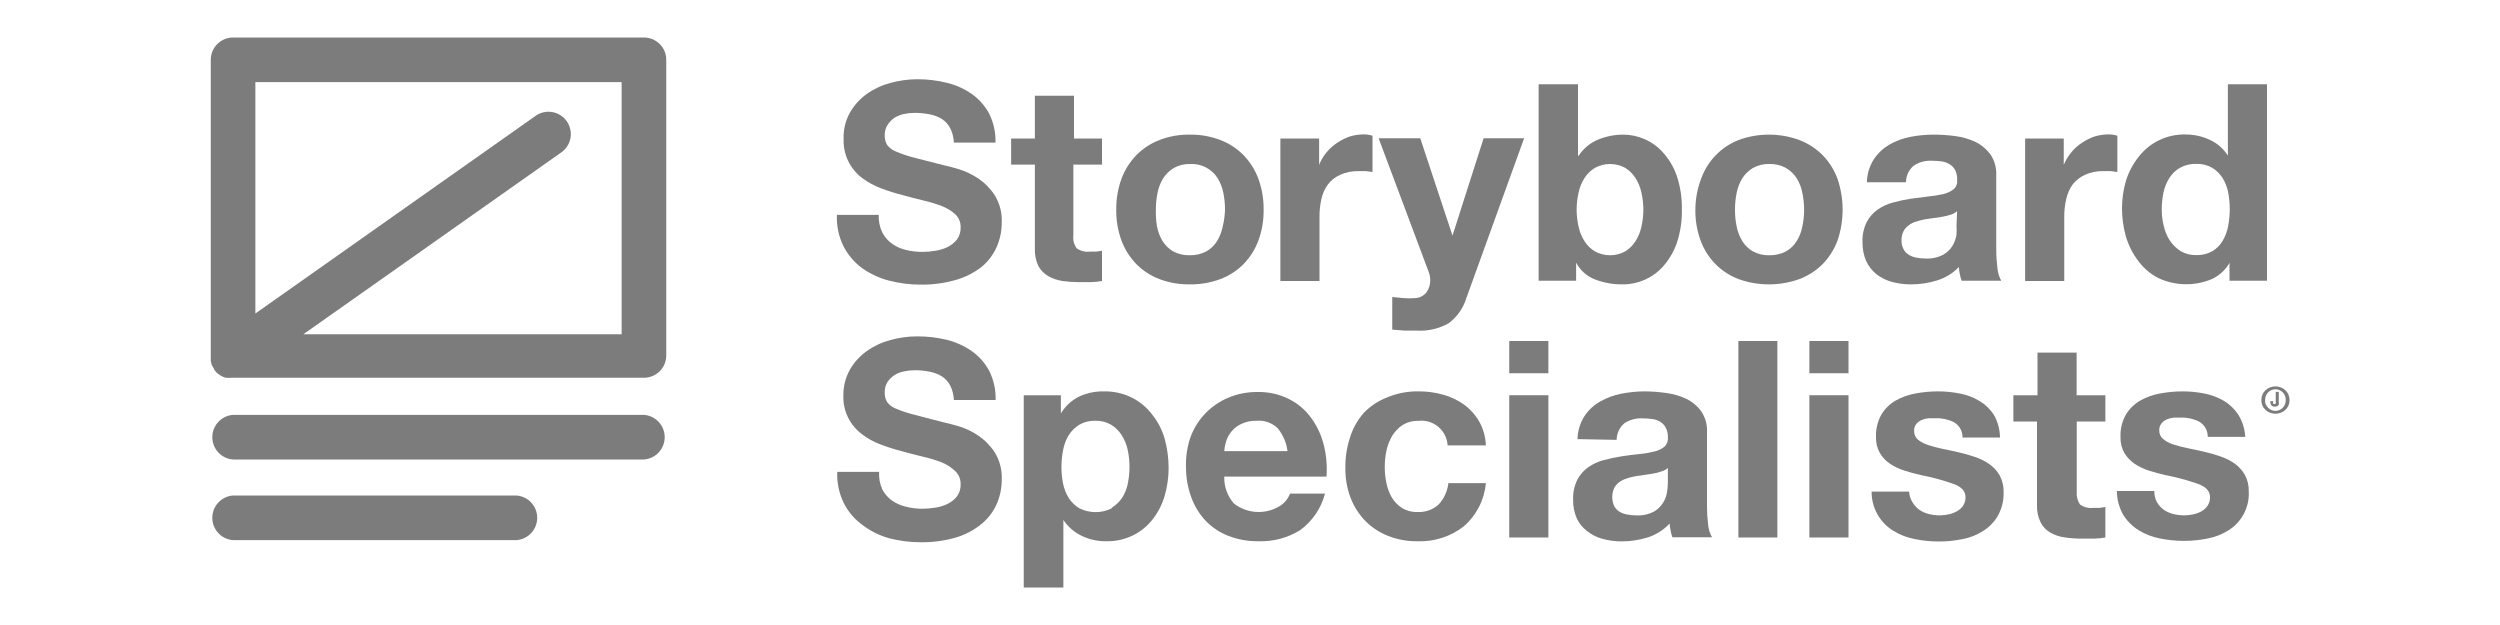
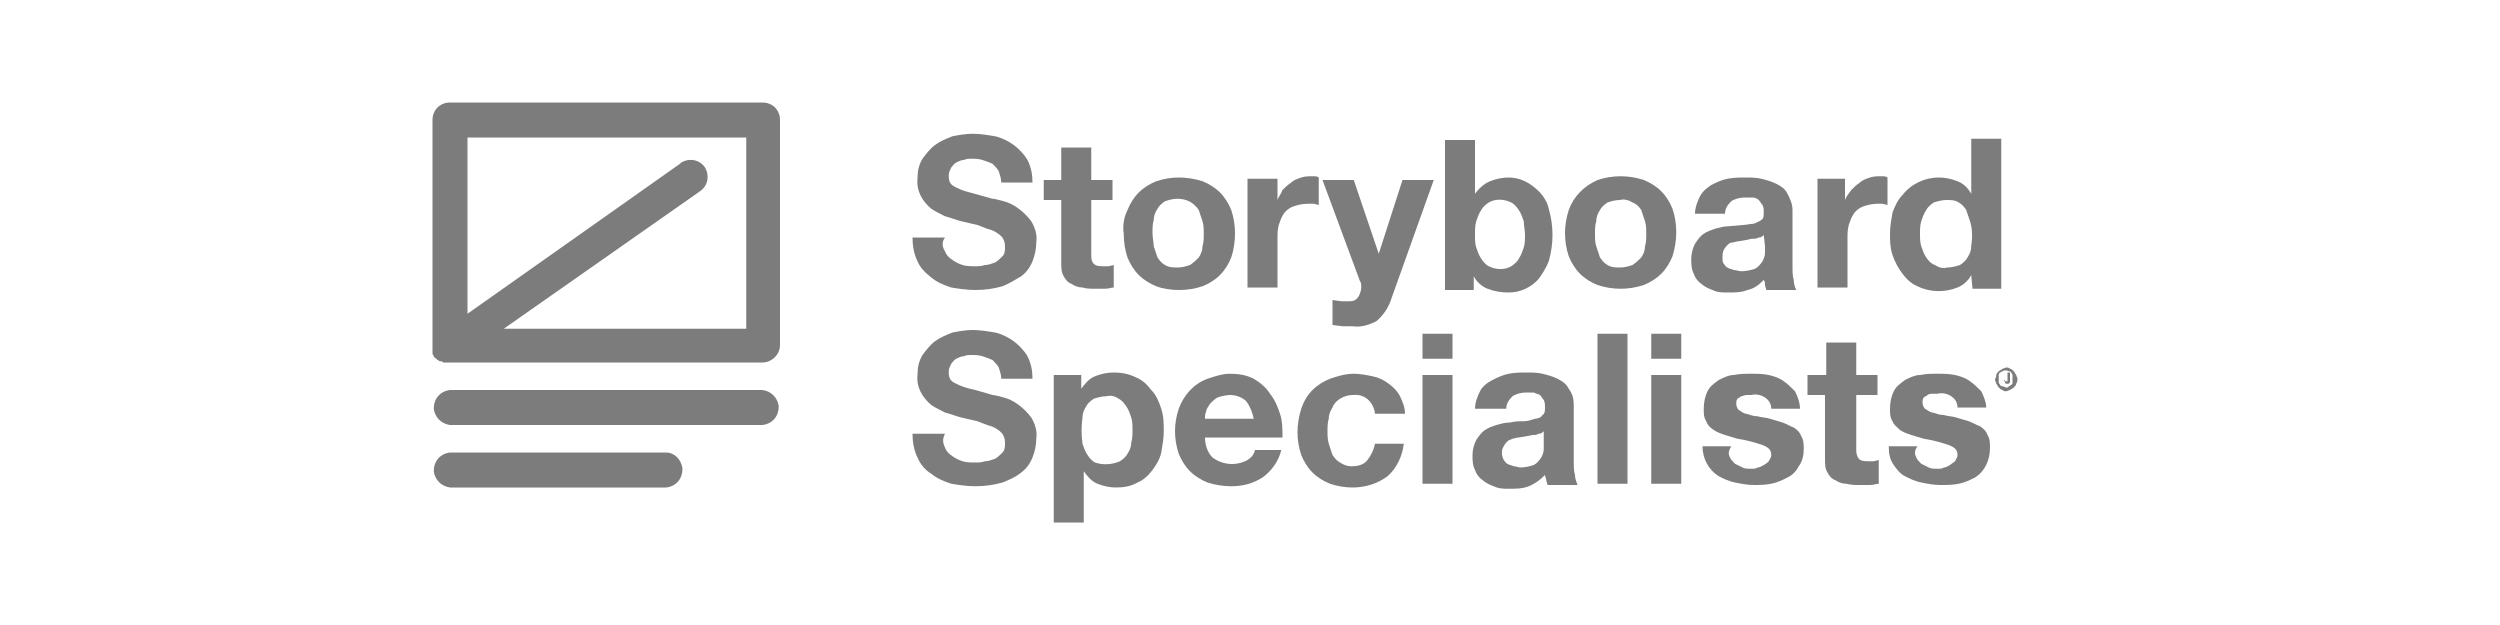
- <svg xmlns="http://www.w3.org/2000/svg" id="Layer_1" data-name="Layer 1" viewBox="0 0 200 50">
-   <defs>
-     <style>.cls-1{fill:#7c7c7c;}</style>
-   </defs>
-   <path class="cls-1" d="M51.52,3H18.64a1.79,1.79,0,0,0-1.78,1.79V28.54a1.79,1.79,0,0,0,0,.23s0,.08,0,.12a1.09,1.09,0,0,0,.05.17c0,.05,0,.11.05.17l.06.1a2.25,2.25,0,0,0,.12.21h0l0,.05a2.25,2.25,0,0,0,.21.24l.11.08a1.07,1.07,0,0,0,.22.15l.11.06a1.48,1.48,0,0,0,.27.1l.1,0a1.74,1.74,0,0,0,.39,0H51.52a1.78,1.78,0,0,0,1.78-1.79V4.79A1.78,1.78,0,0,0,51.52,3ZM49.73,26.74H24.27L44.82,12.25a1.79,1.79,0,1,0-2.06-2.92L20.43,25.08V6.57h29.3Z" />
-   <path class="cls-1" d="M51.52,33.19H18.64a1.79,1.79,0,0,0,0,3.57H51.52a1.79,1.79,0,0,0,0-3.57Z" />
-   <path class="cls-1" d="M41.32,39.64H18.64a1.79,1.79,0,0,0,0,3.57H41.32a1.79,1.79,0,0,0,0-3.57Z" />
-   <path class="cls-1" d="M70.58,18.59a2.53,2.53,0,0,0,.76.89,3.15,3.15,0,0,0,1.11.51,5.3,5.3,0,0,0,1.32.16,5.82,5.82,0,0,0,1-.08,3.45,3.45,0,0,0,1-.29,2.23,2.23,0,0,0,.78-.61,1.55,1.55,0,0,0,.3-1,1.37,1.37,0,0,0-.4-1,3.32,3.32,0,0,0-1.07-.67,11.16,11.16,0,0,0-1.5-.46c-.56-.13-1.12-.28-1.7-.44a16.19,16.19,0,0,1-1.71-.54,6,6,0,0,1-1.5-.82,3.72,3.72,0,0,1-1.48-3.11A4,4,0,0,1,68,9a4.7,4.7,0,0,1,1.35-1.49,5.81,5.81,0,0,1,1.9-.88,8.07,8.07,0,0,1,2.11-.29,9.62,9.62,0,0,1,2.37.28,5.87,5.87,0,0,1,2,.89,4.6,4.6,0,0,1,1.4,1.57,4.92,4.92,0,0,1,.51,2.33H76.31a2.79,2.79,0,0,0-.3-1.17,2,2,0,0,0-.67-.73,2.91,2.91,0,0,0-1-.37,6.15,6.15,0,0,0-1.18-.11,4,4,0,0,0-.84.09,2.42,2.42,0,0,0-.76.3A2,2,0,0,0,71,10a1.45,1.45,0,0,0-.22.83,1.39,1.39,0,0,0,.18.75,1.54,1.54,0,0,0,.69.53,10,10,0,0,0,1.43.49l2.39.61c.3.06.7.17,1.22.32a6,6,0,0,1,1.56.74,4.76,4.76,0,0,1,1.33,1.35,3.83,3.83,0,0,1,.56,2.17,4.83,4.83,0,0,1-.42,2,4.36,4.36,0,0,1-1.24,1.6,6.08,6.08,0,0,1-2,1,9.64,9.64,0,0,1-2.83.38,10,10,0,0,1-2.52-.32,6.5,6.5,0,0,1-2.16-1,5,5,0,0,1-1.49-1.75,5.2,5.2,0,0,1-.53-2.51h3.35A2.93,2.93,0,0,0,70.58,18.59Z" />
-   <path class="cls-1" d="M88.16,11.08v2.09H85.87v5.64a1.48,1.48,0,0,0,.26,1.05,1.52,1.52,0,0,0,1.06.27l.5,0,.47-.07v2.42a5.81,5.81,0,0,1-.88.09c-.33,0-.64,0-1,0A10,10,0,0,1,85,22.48a3.34,3.34,0,0,1-1.14-.39,2.05,2.05,0,0,1-.79-.81,3,3,0,0,1-.28-1.39V13.17h-1.9V11.08h1.9V7.66h3.13v3.42Z" />
-   <path class="cls-1" d="M89.72,14.3a5.39,5.39,0,0,1,1.19-1.89,5.22,5.22,0,0,1,1.85-1.21,6.44,6.44,0,0,1,2.42-.43,6.54,6.54,0,0,1,2.44.43,5.17,5.17,0,0,1,1.86,1.21,5.39,5.39,0,0,1,1.19,1.89,7,7,0,0,1,.42,2.48,6.92,6.92,0,0,1-.42,2.47,5.44,5.44,0,0,1-1.19,1.88,5.15,5.15,0,0,1-1.86,1.2,6.75,6.75,0,0,1-2.44.42,6.64,6.64,0,0,1-2.42-.42,5.19,5.19,0,0,1-1.85-1.2,5.44,5.44,0,0,1-1.19-1.88,6.92,6.92,0,0,1-.42-2.47A7,7,0,0,1,89.72,14.3Zm2.84,3.81A3.57,3.57,0,0,0,93,19.28a2.5,2.5,0,0,0,.85.83,2.66,2.66,0,0,0,1.32.31,2.74,2.74,0,0,0,1.34-.31,2.44,2.44,0,0,0,.86-.83,3.57,3.57,0,0,0,.45-1.17A6.45,6.45,0,0,0,98,16.78a6.69,6.69,0,0,0-.13-1.34,3.57,3.57,0,0,0-.45-1.17,2.44,2.44,0,0,0-2.2-1.15,2.55,2.55,0,0,0-1.32.32,2.7,2.7,0,0,0-.85.83,3.57,3.57,0,0,0-.45,1.17,6.69,6.69,0,0,0-.13,1.34A6.45,6.45,0,0,0,92.56,18.11Z" />
-   <path class="cls-1" d="M105.53,11.08v2.11h0a3.66,3.66,0,0,1,.59-1,3.93,3.93,0,0,1,.86-.77,4.34,4.34,0,0,1,1-.5,3.93,3.93,0,0,1,1.14-.17,2.19,2.19,0,0,1,.68.11v2.9l-.52-.07c-.21,0-.41,0-.6,0a3.31,3.31,0,0,0-1.45.29,2.47,2.47,0,0,0-1,.78,3.15,3.15,0,0,0-.52,1.16,6.47,6.47,0,0,0-.15,1.43v5.13h-3.13V11.08Z" />
-   <path class="cls-1" d="M115.89,25.86a4.59,4.59,0,0,1-2.51.59q-.48,0-1,0l-1-.08V23.76l.91.09a5.63,5.63,0,0,0,.92,0,1.21,1.21,0,0,0,.92-.48,1.63,1.63,0,0,0,.29-.93,1.82,1.82,0,0,0-.13-.7l-4-10.68h3.33l2.58,7.79h0l2.49-7.79h3.24L117.3,23.87A3.89,3.89,0,0,1,115.89,25.86Z" />
-   <path class="cls-1" d="M126.24,6.74v5.72h.05a3.44,3.44,0,0,1,1.55-1.29,5.33,5.33,0,0,1,2-.4,4.28,4.28,0,0,1,1.7.35,4.19,4.19,0,0,1,1.5,1.08,5.43,5.43,0,0,1,1.1,1.86,8.07,8.07,0,0,1,.41,2.7,8.07,8.07,0,0,1-.41,2.7,5.63,5.63,0,0,1-1.1,1.86,4.29,4.29,0,0,1-3.2,1.43,5.9,5.9,0,0,1-2.25-.4,2.85,2.85,0,0,1-1.5-1.34h0v1.45h-3V6.74Zm5.07,8.65a3.46,3.46,0,0,0-.48-1.16,2.57,2.57,0,0,0-.83-.81,2.53,2.53,0,0,0-2.39,0,2.5,2.5,0,0,0-.84.81,3.46,3.46,0,0,0-.48,1.16,6.3,6.3,0,0,0-.16,1.39,6.19,6.19,0,0,0,.16,1.37,3.46,3.46,0,0,0,.48,1.16,2.5,2.5,0,0,0,.84.81,2.53,2.53,0,0,0,2.39,0,2.57,2.57,0,0,0,.83-.81,3.46,3.46,0,0,0,.48-1.16,6.19,6.19,0,0,0,.16-1.37A6.3,6.3,0,0,0,131.31,15.39Z" />
-   <path class="cls-1" d="M136.09,14.3a5.21,5.21,0,0,1,3-3.1,7.05,7.05,0,0,1,4.85,0,5.3,5.3,0,0,1,1.87,1.21A5.39,5.39,0,0,1,147,14.3a7.68,7.68,0,0,1,0,4.95,5.44,5.44,0,0,1-1.19,1.88,5.28,5.28,0,0,1-1.87,1.2,7.21,7.21,0,0,1-4.85,0,5.19,5.19,0,0,1-1.85-1.2,5.29,5.29,0,0,1-1.19-1.88,6.92,6.92,0,0,1-.42-2.47A7,7,0,0,1,136.09,14.3Zm2.84,3.81a3.57,3.57,0,0,0,.45,1.17,2.41,2.41,0,0,0,.85.83,2.63,2.63,0,0,0,1.32.31,2.7,2.7,0,0,0,1.33-.31,2.36,2.36,0,0,0,.86-.83,3.36,3.36,0,0,0,.45-1.17,6.45,6.45,0,0,0,.14-1.33,6.7,6.7,0,0,0-.14-1.34,3.36,3.36,0,0,0-.45-1.17,2.53,2.53,0,0,0-.86-.83,2.59,2.59,0,0,0-1.33-.32,2.53,2.53,0,0,0-1.32.32,2.6,2.6,0,0,0-.85.83,3.57,3.57,0,0,0-.45,1.17,6.69,6.69,0,0,0-.13,1.34A6.45,6.45,0,0,0,138.93,18.11Z" />
-   <path class="cls-1" d="M149.35,14.58a3.6,3.6,0,0,1,.55-1.83,3.82,3.82,0,0,1,1.23-1.17,5.58,5.58,0,0,1,1.69-.63,9.9,9.9,0,0,1,1.88-.18,12.94,12.94,0,0,1,1.74.12,5.39,5.39,0,0,1,1.61.47,3.25,3.25,0,0,1,1.19,1A2.74,2.74,0,0,1,159.7,14v5.93a11.65,11.65,0,0,0,.09,1.48,2.57,2.57,0,0,0,.31,1.05h-3.17a4.26,4.26,0,0,1-.15-.54,5,5,0,0,1-.07-.56,4,4,0,0,1-1.77,1.08,6.88,6.88,0,0,1-2.07.31,5.7,5.7,0,0,1-1.52-.2,3.55,3.55,0,0,1-1.23-.61,3,3,0,0,1-.83-1.06,3.71,3.71,0,0,1-.29-1.52,3.3,3.3,0,0,1,.34-1.6,2.86,2.86,0,0,1,.88-1,3.84,3.84,0,0,1,1.23-.56,11.66,11.66,0,0,1,1.4-.3l1.39-.18a9.07,9.07,0,0,0,1.21-.19,2.19,2.19,0,0,0,.84-.39.84.84,0,0,0,.28-.74,1.65,1.65,0,0,0-.16-.8,1.22,1.22,0,0,0-.44-.46,1.69,1.69,0,0,0-.64-.23,6.26,6.26,0,0,0-.78-.05,2.37,2.37,0,0,0-1.46.4,1.73,1.73,0,0,0-.61,1.32Zm7.22,2.31a1.37,1.37,0,0,1-.49.28,5.44,5.44,0,0,1-.64.16c-.23.05-.47.08-.72.11l-.75.11a5.84,5.84,0,0,0-.69.18,1.73,1.73,0,0,0-.59.3,1.33,1.33,0,0,0-.41.47,1.55,1.55,0,0,0-.16.73,1.48,1.48,0,0,0,.16.7,1.14,1.14,0,0,0,.42.45,1.65,1.65,0,0,0,.61.23,3.54,3.54,0,0,0,.73.07,2.71,2.71,0,0,0,1.43-.31,2,2,0,0,0,.75-.74,2.38,2.38,0,0,0,.3-.87,5.15,5.15,0,0,0,0-.7Z" />
-   <path class="cls-1" d="M165.1,11.08v2.11h0a4,4,0,0,1,.6-1,3.71,3.71,0,0,1,.86-.77,4.27,4.27,0,0,1,1-.5,4,4,0,0,1,1.15-.17,2.23,2.23,0,0,1,.68.11v2.9l-.53-.07c-.2,0-.4,0-.59,0a3.36,3.36,0,0,0-1.46.29,2.63,2.63,0,0,0-1,.78,3.13,3.13,0,0,0-.51,1.16,5.91,5.91,0,0,0-.16,1.43v5.13h-3.13V11.08Z" />
-   <path class="cls-1" d="M178.38,21a3.18,3.18,0,0,1-1.44,1.33,5.28,5.28,0,0,1-4.26-.08,4.57,4.57,0,0,1-1.6-1.35,6.11,6.11,0,0,1-1-1.95,8.28,8.28,0,0,1-.32-2.29,7.77,7.77,0,0,1,.32-2.21,5.89,5.89,0,0,1,1-1.89,4.59,4.59,0,0,1,3.78-1.8,4.46,4.46,0,0,1,1.93.43,3.32,3.32,0,0,1,1.44,1.26h0V6.74h3.13V22.46h-3V21Zm-.13-5.63a3.4,3.4,0,0,0-.45-1.14,2.57,2.57,0,0,0-.83-.81,2.44,2.44,0,0,0-1.27-.31,2.58,2.58,0,0,0-1.3.31,2.39,2.39,0,0,0-.85.82,3.57,3.57,0,0,0-.47,1.15,6.75,6.75,0,0,0-.14,1.36,5.42,5.42,0,0,0,.16,1.32,3.55,3.55,0,0,0,.49,1.18,3,3,0,0,0,.86.84,2.37,2.37,0,0,0,1.25.32,2.5,2.5,0,0,0,1.28-.31,2.36,2.36,0,0,0,.83-.83,3.61,3.61,0,0,0,.44-1.18,7.18,7.18,0,0,0,0-2.72Z" />
-   <path class="cls-1" d="M70.58,39.14a2.53,2.53,0,0,0,.76.89,3.14,3.14,0,0,0,1.11.5,5.31,5.31,0,0,0,1.32.17,7.06,7.06,0,0,0,1-.08,3.45,3.45,0,0,0,1-.29,2.23,2.23,0,0,0,.78-.61,1.55,1.55,0,0,0,.3-1,1.39,1.39,0,0,0-.4-1A3.48,3.48,0,0,0,75.36,37a11.16,11.16,0,0,0-1.5-.46c-.56-.13-1.12-.28-1.7-.44a16.19,16.19,0,0,1-1.71-.54,5.73,5.73,0,0,1-1.5-.83,3.69,3.69,0,0,1-1.48-3.1A4.1,4.1,0,0,1,68,29.56a4.67,4.67,0,0,1,1.35-1.48,5.81,5.81,0,0,1,1.9-.88,7.67,7.67,0,0,1,2.11-.29,10.13,10.13,0,0,1,2.37.27,6.08,6.08,0,0,1,2,.9,4.6,4.6,0,0,1,1.4,1.57A4.92,4.92,0,0,1,79.65,32H76.31a2.79,2.79,0,0,0-.3-1.17,2,2,0,0,0-.67-.73,2.91,2.91,0,0,0-1-.37,5.44,5.44,0,0,0-1.18-.11,4,4,0,0,0-.84.09,2.2,2.2,0,0,0-.76.3,2,2,0,0,0-.56.55,1.46,1.46,0,0,0-.22.84,1.39,1.39,0,0,0,.18.75,1.54,1.54,0,0,0,.69.53,9,9,0,0,0,1.43.48c.61.17,1.41.37,2.39.62.3.06.7.17,1.22.32a5.68,5.68,0,0,1,1.56.74,4.76,4.76,0,0,1,1.33,1.35,3.83,3.83,0,0,1,.56,2.17,4.83,4.83,0,0,1-.42,2,4.33,4.33,0,0,1-1.24,1.59,5.92,5.92,0,0,1-2,1.05,9.64,9.64,0,0,1-2.83.38,10,10,0,0,1-2.52-.32A6.33,6.33,0,0,1,69,42a4.84,4.84,0,0,1-1.49-1.74,5.2,5.2,0,0,1-.53-2.51h3.35A2.93,2.93,0,0,0,70.58,39.14Z" />
-   <path class="cls-1" d="M84.87,31.62v1.46h0a3.47,3.47,0,0,1,1.45-1.35,4.48,4.48,0,0,1,1.94-.42,4.86,4.86,0,0,1,2.31.51,4.71,4.71,0,0,1,1.61,1.35,5.54,5.54,0,0,1,1,1.95,8.84,8.84,0,0,1,.31,2.32,8,8,0,0,1-.31,2.2,5.58,5.58,0,0,1-.94,1.87,4.57,4.57,0,0,1-1.56,1.3,4.65,4.65,0,0,1-2.19.49,4.36,4.36,0,0,1-1.95-.43,3.68,3.68,0,0,1-1.47-1.27h0V47H81.9V31.62Zm4.07,9a2.71,2.71,0,0,0,.84-.81,3.37,3.37,0,0,0,.45-1.15,6.79,6.79,0,0,0,.13-1.35A6.7,6.7,0,0,0,90.22,36a3.66,3.66,0,0,0-.48-1.18,2.62,2.62,0,0,0-.85-.84,2.36,2.36,0,0,0-1.26-.32,2.42,2.42,0,0,0-1.29.32,2.66,2.66,0,0,0-.84.83A3.48,3.48,0,0,0,85.05,36a6.87,6.87,0,0,0,0,2.71,3.6,3.6,0,0,0,.46,1.15,2.64,2.64,0,0,0,.85.81,2.9,2.9,0,0,0,2.57,0Z" />
-   <path class="cls-1" d="M98.71,40.28a3.23,3.23,0,0,0,3.66.21,2,2,0,0,0,.83-1H106a5.26,5.26,0,0,1-2,2.93,5.93,5.93,0,0,1-3.3.88,6.46,6.46,0,0,1-2.43-.43,5.07,5.07,0,0,1-1.83-1.22,5.44,5.44,0,0,1-1.15-1.9,6.94,6.94,0,0,1-.41-2.42A6.62,6.62,0,0,1,95.23,35a5.46,5.46,0,0,1,3-3.17,5.86,5.86,0,0,1,2.37-.47,5.36,5.36,0,0,1,2.53.57,4.89,4.89,0,0,1,1.77,1.51,6.15,6.15,0,0,1,1,2.15,7.93,7.93,0,0,1,.22,2.54H97.94A3.13,3.13,0,0,0,98.71,40.28Zm3.53-6a2.18,2.18,0,0,0-1.7-.62,2.72,2.72,0,0,0-1.25.26,2.25,2.25,0,0,0-.79.62,2.29,2.29,0,0,0-.42.8,3.35,3.35,0,0,0-.14.75H103A3.58,3.58,0,0,0,102.24,34.29Z" />
-   <path class="cls-1" d="M113.45,33.67a2.28,2.28,0,0,0-1.26.34,2.91,2.91,0,0,0-.83.88,4.07,4.07,0,0,0-.45,1.19,6.42,6.42,0,0,0-.13,1.29,6.13,6.13,0,0,0,.13,1.26,3.92,3.92,0,0,0,.43,1.16,2.5,2.5,0,0,0,.81.84,2.19,2.19,0,0,0,1.23.33,2.32,2.32,0,0,0,1.73-.62,3,3,0,0,0,.76-1.69h3a5.19,5.19,0,0,1-1.77,3.46,5.68,5.68,0,0,1-3.72,1.19,6.13,6.13,0,0,1-2.34-.43,5.25,5.25,0,0,1-1.82-1.2,5.46,5.46,0,0,1-1.17-1.84,6.34,6.34,0,0,1-.42-2.35A7.45,7.45,0,0,1,108,35a5.37,5.37,0,0,1,1.13-2A5.23,5.23,0,0,1,111,31.78a6.18,6.18,0,0,1,2.47-.47,7.06,7.06,0,0,1,2,.27,5.27,5.27,0,0,1,1.67.8,4.33,4.33,0,0,1,1.2,1.35,4.18,4.18,0,0,1,.53,1.9h-3.06A2.1,2.1,0,0,0,113.45,33.67Z" />
-   <path class="cls-1" d="M120.74,29.86V27.28h3.13v2.58Zm3.13,1.76V43h-3.13V31.62Z" />
-   <path class="cls-1" d="M126.2,35.13a3.6,3.6,0,0,1,.55-1.83A3.65,3.65,0,0,1,128,32.13a5.52,5.52,0,0,1,1.68-.63,9.91,9.91,0,0,1,1.88-.19,12.74,12.74,0,0,1,1.74.13,5.39,5.39,0,0,1,1.61.47,3.17,3.17,0,0,1,1.19,1,2.72,2.72,0,0,1,.46,1.66v5.93a11.77,11.77,0,0,0,.09,1.48,2.57,2.57,0,0,0,.31,1h-3.17a3.05,3.05,0,0,1-.14-.54,3.43,3.43,0,0,1-.08-.56A4.09,4.09,0,0,1,131.8,43a7,7,0,0,1-2.07.31,5.64,5.64,0,0,1-1.52-.2,3.37,3.37,0,0,1-1.24-.62,2.75,2.75,0,0,1-.82-1,3.58,3.58,0,0,1-.3-1.52,3.3,3.3,0,0,1,.34-1.6,2.86,2.86,0,0,1,.88-1,3.84,3.84,0,0,1,1.23-.56,11.66,11.66,0,0,1,1.4-.3c.47-.08.94-.13,1.39-.18a7.44,7.44,0,0,0,1.21-.2,2,2,0,0,0,.84-.38.89.89,0,0,0,.29-.74,1.61,1.61,0,0,0-.17-.8,1.25,1.25,0,0,0-.44-.47,1.79,1.79,0,0,0-.64-.22,6.26,6.26,0,0,0-.78-.05,2.38,2.38,0,0,0-1.45.39,1.77,1.77,0,0,0-.62,1.33Zm7.23,2.31a1.34,1.34,0,0,1-.5.27,4,4,0,0,1-.64.17l-.71.11-.75.11a4.23,4.23,0,0,0-.7.18,2.16,2.16,0,0,0-.59.29,1.46,1.46,0,0,0-.41.48,1.78,1.78,0,0,0,0,1.43,1.14,1.14,0,0,0,.42.45,1.7,1.7,0,0,0,.62.23,3.38,3.38,0,0,0,.72.07,2.75,2.75,0,0,0,1.44-.31,2.09,2.09,0,0,0,.74-.74,2.2,2.2,0,0,0,.3-.87,5.47,5.47,0,0,0,.06-.7Z" />
-   <path class="cls-1" d="M142.19,27.28V43h-3.12V27.28Z" />
-   <path class="cls-1" d="M144.75,29.86V27.28h3.13v2.58Zm3.13,1.76V43h-3.13V31.62Z" />
-   <path class="cls-1" d="M153,40.18a1.94,1.94,0,0,0,.54.6,2.29,2.29,0,0,0,.76.34,3.68,3.68,0,0,0,.89.11,3.4,3.4,0,0,0,.69-.08,2.36,2.36,0,0,0,.66-.24,1.52,1.52,0,0,0,.5-.44,1.2,1.2,0,0,0,.2-.7c0-.47-.31-.82-.94-1.05a18.27,18.27,0,0,0-2.61-.71c-.45-.1-.9-.22-1.33-.36a4.44,4.44,0,0,1-1.16-.55,2.66,2.66,0,0,1-.81-.86,2.42,2.42,0,0,1-.31-1.27,3.38,3.38,0,0,1,.43-1.8,3.19,3.19,0,0,1,1.13-1.12,5,5,0,0,1,1.59-.57,9.8,9.8,0,0,1,1.8-.17,8.86,8.86,0,0,1,1.8.18,4.73,4.73,0,0,1,1.55.6,3.55,3.55,0,0,1,1.14,1.11A3.77,3.77,0,0,1,160,35h-3a1.36,1.36,0,0,0-.68-1.22,3,3,0,0,0-1.45-.32l-.58,0a2,2,0,0,0-.56.14,1.24,1.24,0,0,0-.43.32.84.84,0,0,0-.17.57.88.88,0,0,0,.3.68,2.58,2.58,0,0,0,.81.43,10.72,10.72,0,0,0,1.13.3c.43.08.86.18,1.3.28a12.08,12.08,0,0,1,1.34.38,4.28,4.28,0,0,1,1.15.58,2.83,2.83,0,0,1,.82.9,2.74,2.74,0,0,1,.31,1.34,3.66,3.66,0,0,1-.46,1.88,3.54,3.54,0,0,1-1.18,1.22,4.61,4.61,0,0,1-1.66.65,9.28,9.28,0,0,1-1.9.19,9.6,9.6,0,0,1-1.94-.2,5.06,5.06,0,0,1-1.69-.66,3.63,3.63,0,0,1-1.73-3.13h3A1.7,1.7,0,0,0,153,40.18Z" />
-   <path class="cls-1" d="M168.43,31.62v2.1h-2.29v5.64a1.55,1.55,0,0,0,.26,1,1.52,1.52,0,0,0,1.06.27l.51,0,.46-.07V43a5.68,5.68,0,0,1-.88.09c-.32,0-.64,0-1,0a8.79,8.79,0,0,1-1.38-.1,3.13,3.13,0,0,1-1.14-.38,2,2,0,0,1-.78-.82,2.89,2.89,0,0,1-.29-1.38V33.72h-1.89v-2.1H163V28.21h3.13v3.41Z" />
-   <path class="cls-1" d="M172.56,40.18a1.94,1.94,0,0,0,.54.6,2.29,2.29,0,0,0,.76.34,3.74,3.74,0,0,0,.89.11,3.58,3.58,0,0,0,.7-.08,2.36,2.36,0,0,0,.66-.24,1.48,1.48,0,0,0,.49-.44,1.2,1.2,0,0,0,.2-.7c0-.47-.31-.82-.94-1.05a18.27,18.27,0,0,0-2.61-.71c-.45-.1-.9-.22-1.33-.36a4.6,4.6,0,0,1-1.16-.55,2.89,2.89,0,0,1-.81-.86,2.42,2.42,0,0,1-.31-1.27,3.38,3.38,0,0,1,.43-1.8,3.22,3.22,0,0,1,1.14-1.12,5,5,0,0,1,1.58-.57,9.83,9.83,0,0,1,1.81-.17,8.84,8.84,0,0,1,1.79.18,4.87,4.87,0,0,1,1.56.6,3.62,3.62,0,0,1,1.13,1.11,3.77,3.77,0,0,1,.54,1.75h-3a1.38,1.38,0,0,0-.69-1.22,3,3,0,0,0-1.45-.32l-.57,0a1.84,1.84,0,0,0-.56.14,1.16,1.16,0,0,0-.43.32.85.85,0,0,0-.18.57.86.86,0,0,0,.31.68,2.41,2.41,0,0,0,.8.43,10.31,10.31,0,0,0,1.14.3c.42.08.86.18,1.3.28a11.92,11.92,0,0,1,1.33.38,4.35,4.35,0,0,1,1.16.58,2.92,2.92,0,0,1,.81.9,2.63,2.63,0,0,1,.31,1.34,3.44,3.44,0,0,1-1.63,3.1,4.76,4.76,0,0,1-1.66.65,9.37,9.37,0,0,1-1.91.19,9.6,9.6,0,0,1-1.94-.2,5,5,0,0,1-1.68-.66,3.84,3.84,0,0,1-1.22-1.22,3.9,3.9,0,0,1-.51-1.91h3A1.7,1.7,0,0,0,172.56,40.18Z" />
-   <path class="cls-1" d="M181,31.55a1.07,1.07,0,0,1,.25-.34,1,1,0,0,1,.36-.22,1.26,1.26,0,0,1,.43-.08,1.2,1.2,0,0,1,.42.08,1,1,0,0,1,.36.22,1.07,1.07,0,0,1,.25.34,1.13,1.13,0,0,1,.09.45,1.14,1.14,0,0,1-.09.46,1.07,1.07,0,0,1-.25.34,1,1,0,0,1-.36.22,1.2,1.2,0,0,1-.42.08,1.26,1.26,0,0,1-.43-.08,1,1,0,0,1-.36-.22,1.07,1.07,0,0,1-.25-.34,1.14,1.14,0,0,1-.09-.46A1.13,1.13,0,0,1,181,31.55Zm.27.8a1.06,1.06,0,0,0,.18.27.68.68,0,0,0,.26.18.72.72,0,0,0,.33.07.71.71,0,0,0,.32-.07.76.76,0,0,0,.26-.18,1.06,1.06,0,0,0,.18-.27,1,1,0,0,0,.06-.35.93.93,0,0,0-.06-.34.91.91,0,0,0-.18-.27.76.76,0,0,0-.26-.18.79.79,0,0,0-.65,0,.68.68,0,0,0-.26.18.91.91,0,0,0-.18.27.93.93,0,0,0-.06.34A1,1,0,0,0,181.25,32.35Z" />
-   <path class="cls-1" d="M181.85,32.09v0a.44.44,0,0,0,0,.19s.05.05.1.05a.11.11,0,0,0,.11-.06.27.27,0,0,0,0-.11v-.81h.24v.8a.54.54,0,0,1,0,.24.34.34,0,0,1-.31.14.32.32,0,0,1-.29-.12.58.58,0,0,1-.08-.32v0Z" />
+ <svg xmlns="http://www.w3.org/2000/svg" version="1.1" id="Layer_1" x="0px" y="0px" viewBox="0 0 200 50" style="enable-background:new 0 0 200 50;" xml:space="preserve">
+   <style type="text/css">
+ 	.st0{fill:#7C7C7C;}
+ </style>
+   <g>
+     <path class="st0" d="M61,8.2H36c-0.8,0-1.4,0.6-1.4,1.4v18.1c0,0.1,0,0.1,0,0.2c0,0,0,0.1,0,0.1c0,0,0,0.1,0,0.1c0,0,0,0.1,0,0.1   l0,0.1c0,0.1,0.1,0.1,0.1,0.2l0,0v0c0,0.1,0.1,0.1,0.2,0.2l0.1,0.1c0.1,0,0.1,0.1,0.2,0.1l0.1,0c0.1,0,0.1,0.1,0.2,0.1h0.1   c0.1,0,0.2,0,0.3,0H61c0.7,0,1.4-0.6,1.4-1.4c0,0,0,0,0,0v-18C62.4,8.8,61.8,8.2,61,8.2C61,8.2,61,8.2,61,8.2z M59.7,26.3H40.3   l15.7-11c0.6-0.4,0.8-1.2,0.4-1.9c-0.4-0.6-1.2-0.8-1.9-0.4c0,0-0.1,0.1-0.1,0.1l-17,12V11h22.3V26.3z" />
+     <path class="st0" d="M61,31.2H36c-0.8,0.1-1.3,0.7-1.3,1.5c0.1,0.7,0.6,1.2,1.3,1.3H61c0.8-0.1,1.3-0.7,1.3-1.5   C62.2,31.8,61.7,31.3,61,31.2z" />
+     <path class="st0" d="M53.3,36.2H36c-0.8,0.1-1.3,0.7-1.3,1.5c0.1,0.7,0.6,1.2,1.3,1.3h17.3c0.8-0.1,1.3-0.7,1.3-1.5   C54.5,36.7,53.9,36.2,53.3,36.2z" />
+     <path class="st0" d="M75.6,20.1c0.1,0.3,0.3,0.5,0.6,0.7c0.3,0.2,0.5,0.3,0.8,0.4c0.3,0.1,0.7,0.1,1,0.1c0.3,0,0.5,0,0.8-0.1   c0.3,0,0.5-0.1,0.8-0.2c0.2-0.1,0.4-0.3,0.6-0.5c0.2-0.2,0.2-0.5,0.2-0.8c0-0.3-0.1-0.6-0.3-0.8c-0.2-0.2-0.5-0.4-0.8-0.5   c-0.4-0.1-0.8-0.3-1.1-0.4c-0.4-0.1-0.9-0.2-1.3-0.3c-0.4-0.1-0.9-0.3-1.3-0.4c-0.4-0.2-0.8-0.4-1.1-0.6c-0.7-0.6-1.2-1.4-1.1-2.4   c0-0.6,0.1-1.1,0.4-1.6c0.3-0.4,0.6-0.8,1-1.1c0.4-0.3,0.9-0.5,1.4-0.7c0.5-0.1,1.1-0.2,1.6-0.2c0.6,0,1.2,0.1,1.8,0.2   c0.5,0.1,1.1,0.4,1.5,0.7c0.4,0.3,0.8,0.7,1.1,1.2c0.3,0.6,0.4,1.2,0.4,1.8h-2.5c0-0.3-0.1-0.6-0.2-0.9c-0.1-0.2-0.3-0.4-0.5-0.6   c-0.2-0.1-0.5-0.2-0.8-0.3c-0.3-0.1-0.6-0.1-0.9-0.1c-0.2,0-0.4,0-0.6,0.1c-0.2,0-0.4,0.1-0.6,0.2c-0.2,0.1-0.3,0.3-0.4,0.4   c-0.1,0.2-0.2,0.4-0.2,0.6c0,0.2,0,0.4,0.1,0.6c0.1,0.2,0.3,0.3,0.5,0.4c0.4,0.2,0.7,0.3,1.1,0.4l1.8,0.5c0.2,0,0.5,0.1,0.9,0.2   c0.4,0.1,0.8,0.3,1.2,0.6c0.4,0.3,0.7,0.6,1,1c0.3,0.5,0.5,1.1,0.4,1.7c0,0.5-0.1,1-0.3,1.5c-0.2,0.5-0.5,0.9-0.9,1.2   c-0.5,0.3-1,0.6-1.5,0.8c-0.7,0.2-1.4,0.3-2.2,0.3c-0.6,0-1.3-0.1-1.9-0.2c-0.6-0.2-1.1-0.4-1.6-0.8c-0.5-0.4-0.9-0.8-1.1-1.3   c-0.3-0.6-0.4-1.3-0.4-1.9h2.6C75.3,19.4,75.4,19.8,75.6,20.1z" />
+     <path class="st0" d="M89,14.4V16h-1.7v4.3c0,0.3,0,0.6,0.2,0.8c0.2,0.2,0.5,0.2,0.8,0.2h0.4l0.4-0.1v1.8c-0.2,0-0.4,0.1-0.7,0.1   c-0.3,0-0.5,0-0.8,0c-0.3,0-0.7,0-1-0.1c-0.3,0-0.6-0.1-0.9-0.3c-0.3-0.1-0.5-0.4-0.6-0.6c-0.2-0.3-0.2-0.7-0.2-1.1V16h-1.4v-1.6   h1.4v-2.6h2.4v2.6H89z" />
+     <path class="st0" d="M90.2,16.8c0.2-0.5,0.5-1,0.9-1.4c0.4-0.4,0.9-0.7,1.4-0.9c0.6-0.2,1.2-0.3,1.8-0.3c0.6,0,1.3,0.1,1.9,0.3   c0.5,0.2,1,0.5,1.4,0.9c0.4,0.4,0.7,0.9,0.9,1.4c0.2,0.6,0.3,1.2,0.3,1.9c0,0.6-0.1,1.3-0.3,1.9c-0.2,0.5-0.5,1-0.9,1.4   c-0.4,0.4-0.9,0.7-1.4,0.9c-0.6,0.2-1.2,0.3-1.9,0.3c-0.6,0-1.3-0.1-1.8-0.3c-0.5-0.2-1-0.5-1.4-0.9c-0.4-0.4-0.7-0.9-0.9-1.4   c-0.2-0.6-0.3-1.2-0.3-1.9C89.8,18.1,89.9,17.4,90.2,16.8z M92.3,19.7c0.1,0.3,0.2,0.6,0.3,0.9c0.2,0.3,0.4,0.5,0.6,0.6   c0.3,0.2,0.7,0.2,1,0.2c0.4,0,0.7-0.1,1-0.2c0.3-0.2,0.5-0.4,0.7-0.6c0.2-0.3,0.3-0.6,0.3-0.9c0.1-0.3,0.1-0.7,0.1-1   c0-0.3,0-0.7-0.1-1c-0.1-0.3-0.2-0.6-0.3-0.9c-0.4-0.6-1-0.9-1.7-0.9c-0.4,0-0.7,0.1-1,0.2c-0.3,0.2-0.5,0.4-0.6,0.6   c-0.2,0.3-0.3,0.6-0.3,0.9c-0.1,0.3-0.1,0.7-0.1,1C92.2,19.1,92.3,19.4,92.3,19.7z" />
+     <path class="st0" d="M102.2,14.4V16l0,0c0.1-0.3,0.3-0.5,0.4-0.8c0.2-0.2,0.4-0.4,0.7-0.6c0.2-0.2,0.5-0.3,0.8-0.4   c0.3-0.1,0.6-0.1,0.9-0.1c0.2,0,0.4,0,0.5,0.1v2.2l-0.4-0.1c-0.2,0-0.3,0-0.5,0c-0.4,0-0.8,0.1-1.1,0.2c-0.3,0.1-0.6,0.3-0.8,0.6   c-0.2,0.3-0.3,0.6-0.4,0.9c-0.1,0.4-0.1,0.7-0.1,1.1v3.9h-2.4v-8.7H102.2z" />
+     <path class="st0" d="M110.1,25.7c-0.6,0.3-1.2,0.5-1.9,0.4c-0.2,0-0.5,0-0.8,0l-0.8-0.1v-2l0.7,0.1c0.2,0,0.5,0,0.7,0   c0.3,0,0.5-0.1,0.7-0.4c0.1-0.2,0.2-0.5,0.2-0.7c0-0.2,0-0.4-0.1-0.5l-3-8.1h2.5l2,5.9l0,0l1.9-5.9h2.5l-3.5,9.8   C111,24.7,110.6,25.3,110.1,25.7z" />
+     <path class="st0" d="M118,11.1v4.4h0c0.3-0.4,0.7-0.8,1.2-1c0.5-0.2,1-0.3,1.5-0.3c0.4,0,0.9,0.1,1.3,0.3c0.4,0.2,0.8,0.5,1.1,0.8   c0.4,0.4,0.7,0.9,0.8,1.4c0.2,0.7,0.3,1.4,0.3,2.1c0,0.7-0.1,1.4-0.3,2.1c-0.2,0.5-0.5,1-0.8,1.4c-0.6,0.7-1.5,1.1-2.4,1.1   c-0.6,0-1.2-0.1-1.7-0.3c-0.5-0.2-0.9-0.6-1.1-1l0,0v1.1h-2.3v-12H118z M121.9,17.7c-0.1-0.3-0.2-0.6-0.4-0.9   c-0.2-0.3-0.4-0.5-0.6-0.6c-0.6-0.3-1.3-0.3-1.8,0c-0.3,0.2-0.5,0.4-0.6,0.6c-0.2,0.3-0.3,0.6-0.4,0.9c-0.1,0.3-0.1,0.7-0.1,1.1   c0,0.4,0,0.7,0.1,1c0.1,0.3,0.2,0.6,0.4,0.9c0.2,0.3,0.4,0.5,0.6,0.6c0.6,0.3,1.3,0.3,1.8,0c0.3-0.2,0.5-0.4,0.6-0.6   c0.2-0.3,0.3-0.6,0.4-0.9c0.1-0.3,0.1-0.7,0.1-1C122,18.4,121.9,18,121.9,17.7z" />
+     <path class="st0" d="M125.5,16.8c0.4-1.1,1.2-1.9,2.3-2.4c1.2-0.4,2.5-0.4,3.7,0c0.5,0.2,1,0.5,1.4,0.9c0.4,0.4,0.7,0.9,0.9,1.4   c0.4,1.2,0.4,2.5,0,3.8c-0.2,0.5-0.5,1-0.9,1.4c-0.4,0.4-0.9,0.7-1.4,0.9c-1.2,0.4-2.5,0.4-3.7,0c-0.5-0.2-1-0.5-1.4-0.9   c-0.4-0.4-0.7-0.9-0.9-1.4c-0.2-0.6-0.3-1.2-0.3-1.9C125.2,18.1,125.3,17.4,125.5,16.8z M127.7,19.7c0.1,0.3,0.2,0.6,0.3,0.9   c0.2,0.3,0.4,0.5,0.6,0.6c0.3,0.2,0.7,0.2,1,0.2c0.4,0,0.7-0.1,1-0.2c0.3-0.2,0.5-0.4,0.7-0.6c0.2-0.3,0.3-0.6,0.3-0.9   c0.1-0.3,0.1-0.7,0.1-1c0-0.3,0-0.7-0.1-1c-0.1-0.3-0.2-0.6-0.3-0.9c-0.2-0.3-0.4-0.5-0.7-0.6c-0.3-0.2-0.7-0.3-1-0.2   c-0.4,0-0.7,0.1-1,0.2c-0.3,0.2-0.5,0.4-0.6,0.6c-0.2,0.3-0.3,0.6-0.3,0.9c-0.1,0.3-0.1,0.7-0.1,1   C127.6,19.1,127.6,19.4,127.7,19.7z" />
+     <path class="st0" d="M135.6,17.1c0-0.5,0.2-1,0.4-1.4c0.2-0.4,0.6-0.7,0.9-0.9c0.4-0.2,0.8-0.4,1.3-0.5c0.5-0.1,1-0.1,1.4-0.1   c0.4,0,0.9,0,1.3,0.1c0.4,0.1,0.8,0.2,1.2,0.4c0.4,0.2,0.7,0.4,0.9,0.8c0.2,0.4,0.4,0.8,0.4,1.3v4.5c0,0.4,0,0.8,0.1,1.1   c0,0.3,0.1,0.6,0.2,0.8h-2.4c0-0.1-0.1-0.3-0.1-0.4c0-0.1,0-0.3-0.1-0.4c-0.4,0.4-0.8,0.7-1.3,0.8c-0.5,0.2-1,0.2-1.6,0.2   c-0.4,0-0.8,0-1.2-0.2c-0.3-0.1-0.7-0.3-0.9-0.5c-0.3-0.2-0.5-0.5-0.6-0.8c-0.2-0.4-0.2-0.8-0.2-1.2c0-0.4,0.1-0.8,0.3-1.2   c0.2-0.3,0.4-0.6,0.7-0.8c0.3-0.2,0.6-0.3,0.9-0.4c0.4-0.1,0.7-0.2,1.1-0.2l1.1-0.1c0.3,0,0.6-0.1,0.9-0.1c0.2-0.1,0.5-0.2,0.6-0.3   c0.2-0.1,0.2-0.4,0.2-0.6c0-0.2,0-0.4-0.1-0.6c-0.1-0.1-0.2-0.3-0.3-0.4c-0.1-0.1-0.3-0.2-0.5-0.2c-0.2,0-0.4,0-0.6,0   c-0.4,0-0.8,0.1-1.1,0.3c-0.3,0.3-0.5,0.6-0.5,1L135.6,17.1z M141.1,18.8c-0.1,0.1-0.2,0.2-0.4,0.2c-0.2,0.1-0.3,0.1-0.5,0.1   c-0.2,0-0.4,0.1-0.5,0.1l-0.6,0.1c-0.2,0-0.4,0.1-0.5,0.1c-0.2,0-0.3,0.1-0.4,0.2c-0.1,0.1-0.2,0.2-0.3,0.4   c-0.1,0.2-0.1,0.4-0.1,0.6c0,0.2,0,0.4,0.1,0.5c0.1,0.1,0.2,0.3,0.3,0.3c0.1,0.1,0.3,0.1,0.5,0.2c0.2,0,0.4,0.1,0.6,0.1   c0.4,0,0.8-0.1,1.1-0.2c0.2-0.1,0.4-0.3,0.6-0.6c0.1-0.2,0.2-0.4,0.2-0.7c0-0.2,0-0.4,0-0.5L141.1,18.8z" />
+     <path class="st0" d="M147.6,14.4V16l0,0c0.1-0.3,0.3-0.5,0.5-0.8c0.2-0.2,0.4-0.4,0.7-0.6c0.2-0.2,0.5-0.3,0.8-0.4   c0.3-0.1,0.6-0.1,0.9-0.1c0.2,0,0.4,0,0.5,0.1v2.2l-0.4-0.1c-0.2,0-0.3,0-0.4,0c-0.4,0-0.8,0.1-1.1,0.2c-0.3,0.1-0.6,0.3-0.8,0.6   c-0.2,0.3-0.3,0.6-0.4,0.9c-0.1,0.4-0.1,0.7-0.1,1.1v3.9h-2.4v-8.7H147.6z" />
+     <path class="st0" d="M157.7,22c-0.2,0.4-0.6,0.8-1.1,1c-1,0.4-2.2,0.4-3.2-0.1c-0.5-0.2-0.9-0.6-1.2-1c-0.3-0.4-0.6-0.9-0.8-1.5   c-0.2-0.6-0.2-1.2-0.2-1.7c0-0.6,0.1-1.1,0.2-1.7c0.2-0.5,0.4-1,0.8-1.4c0.7-0.9,1.8-1.4,2.9-1.4c0.5,0,1,0.1,1.5,0.3   c0.5,0.2,0.8,0.5,1.1,1l0,0v-4.4h2.4v12h-2.3L157.7,22L157.7,22z M157.6,17.7c-0.1-0.3-0.2-0.6-0.3-0.9c-0.2-0.3-0.4-0.5-0.6-0.6   c-0.3-0.2-0.6-0.2-1-0.2c-0.3,0-0.7,0.1-1,0.2c-0.3,0.2-0.5,0.4-0.6,0.6c-0.2,0.3-0.3,0.6-0.4,0.9c-0.1,0.3-0.1,0.7-0.1,1   c0,0.3,0,0.7,0.1,1c0.1,0.3,0.2,0.6,0.4,0.9c0.2,0.3,0.4,0.5,0.7,0.6c0.3,0.2,0.6,0.3,1,0.2c0.3,0,0.7-0.1,1-0.2   c0.3-0.2,0.5-0.4,0.6-0.6c0.2-0.3,0.3-0.6,0.3-0.9C157.8,19,157.8,18.3,157.6,17.7z" />
+     <path class="st0" d="M75.6,35.8c0.1,0.3,0.3,0.5,0.6,0.7c0.3,0.2,0.5,0.3,0.8,0.4c0.3,0.1,0.7,0.1,1,0.1c0.3,0,0.5,0,0.8-0.1   c0.3,0,0.5-0.1,0.8-0.2c0.2-0.1,0.4-0.3,0.6-0.5c0.2-0.2,0.2-0.5,0.2-0.8c0-0.3-0.1-0.6-0.3-0.8c-0.2-0.2-0.5-0.4-0.8-0.5   c-0.4-0.1-0.8-0.3-1.1-0.4c-0.4-0.1-0.9-0.2-1.3-0.3c-0.4-0.1-0.9-0.3-1.3-0.4c-0.4-0.2-0.8-0.4-1.1-0.6c-0.7-0.6-1.2-1.4-1.1-2.4   c0-0.6,0.1-1.1,0.4-1.6c0.3-0.4,0.6-0.8,1-1.1c0.4-0.3,0.9-0.5,1.4-0.7c0.5-0.1,1.1-0.2,1.6-0.2c0.6,0,1.2,0.1,1.8,0.2   c0.5,0.1,1.1,0.4,1.5,0.7c0.4,0.3,0.8,0.7,1.1,1.2c0.3,0.6,0.4,1.2,0.4,1.8h-2.5c0-0.3-0.1-0.6-0.2-0.9c-0.1-0.2-0.3-0.4-0.5-0.6   c-0.2-0.1-0.5-0.2-0.8-0.3c-0.3-0.1-0.6-0.1-0.9-0.1c-0.2,0-0.4,0-0.6,0.1c-0.2,0-0.4,0.1-0.6,0.2c-0.2,0.1-0.3,0.3-0.4,0.4   c-0.1,0.2-0.2,0.4-0.2,0.6c0,0.2,0,0.4,0.1,0.6c0.1,0.2,0.3,0.3,0.5,0.4c0.4,0.2,0.7,0.3,1.1,0.4c0.5,0.1,1.1,0.3,1.8,0.5   c0.2,0,0.5,0.1,0.9,0.2c0.4,0.1,0.8,0.3,1.2,0.6c0.4,0.3,0.7,0.6,1,1c0.3,0.5,0.5,1.1,0.4,1.7c0,0.5-0.1,1-0.3,1.5   c-0.2,0.5-0.5,0.9-0.9,1.2c-0.5,0.4-1,0.6-1.5,0.8c-0.7,0.2-1.4,0.3-2.2,0.3c-0.6,0-1.3-0.1-1.9-0.2c-0.6-0.2-1.1-0.4-1.6-0.8   c-0.5-0.3-0.9-0.8-1.1-1.3c-0.3-0.6-0.4-1.3-0.4-1.9h2.6C75.4,35.1,75.4,35.4,75.6,35.8z" />
+     <path class="st0" d="M86.5,30v1.1l0,0c0.3-0.4,0.6-0.8,1.1-1c0.5-0.2,1-0.3,1.5-0.3c0.6,0,1.2,0.1,1.8,0.4c0.5,0.2,0.9,0.6,1.2,1   c0.4,0.4,0.6,0.9,0.8,1.5c0.2,0.6,0.2,1.2,0.2,1.8c0,0.6-0.1,1.1-0.2,1.7c-0.1,0.5-0.4,1-0.7,1.4c-0.3,0.4-0.7,0.8-1.2,1   c-0.5,0.3-1.1,0.4-1.7,0.4c-0.5,0-1-0.1-1.5-0.3c-0.5-0.2-0.8-0.6-1.1-1l0,0v4.1h-2.4V30H86.5z M89.6,36.9c0.3-0.2,0.5-0.4,0.6-0.6   c0.2-0.3,0.3-0.6,0.3-0.9c0.1-0.3,0.1-0.7,0.1-1c0-0.3,0-0.7-0.1-1c-0.1-0.3-0.2-0.6-0.4-0.9c-0.2-0.3-0.4-0.5-0.6-0.6   c-0.3-0.2-0.6-0.3-1-0.2c-0.3,0-0.7,0.1-1,0.2c-0.3,0.2-0.5,0.4-0.6,0.6c-0.2,0.3-0.3,0.6-0.3,0.9c-0.1,0.7-0.1,1.4,0,2.1   c0.1,0.3,0.2,0.6,0.4,0.9c0.2,0.3,0.4,0.5,0.6,0.6C88.2,37.2,88.9,37.2,89.6,36.9L89.6,36.9z" />
+     <path class="st0" d="M97,36.6c0.8,0.6,1.9,0.7,2.8,0.2c0.3-0.2,0.5-0.4,0.6-0.8h2.1c-0.2,0.9-0.8,1.7-1.5,2.2   c-0.8,0.5-1.6,0.7-2.5,0.7c-0.6,0-1.3-0.1-1.9-0.3c-0.5-0.2-1-0.5-1.4-0.9c-0.4-0.4-0.7-0.9-0.9-1.4c-0.2-0.6-0.3-1.2-0.3-1.8   c0-0.6,0.1-1.2,0.3-1.8c0.4-1.1,1.2-2,2.3-2.4c0.6-0.2,1.2-0.4,1.8-0.4c0.7,0,1.3,0.1,1.9,0.4c0.5,0.3,1,0.7,1.3,1.2   c0.4,0.5,0.6,1,0.8,1.6c0.2,0.6,0.2,1.3,0.2,1.9h-6.2C96.4,35.6,96.6,36.2,97,36.6z M99.7,32.1c-0.3-0.3-0.8-0.5-1.3-0.5   c-0.3,0-0.7,0.1-1,0.2c-0.2,0.1-0.4,0.3-0.6,0.5c-0.1,0.2-0.3,0.4-0.3,0.6c-0.1,0.2-0.1,0.4-0.1,0.6h3.9   C100.2,33,100,32.5,99.7,32.1L99.7,32.1z" />
+     <path class="st0" d="M108.2,31.6c-0.3,0-0.7,0.1-1,0.3c-0.3,0.2-0.5,0.4-0.6,0.7c-0.2,0.3-0.3,0.6-0.3,0.9c-0.1,0.3-0.1,0.7-0.1,1   c0,0.3,0,0.6,0.1,1c0.1,0.3,0.2,0.6,0.3,0.9c0.2,0.3,0.4,0.5,0.6,0.6c0.3,0.2,0.6,0.3,0.9,0.3c0.5,0,1-0.1,1.3-0.5   c0.3-0.4,0.5-0.8,0.6-1.3h2.3c-0.1,1-0.6,2-1.3,2.6c-0.8,0.6-1.8,0.9-2.8,0.9c-0.6,0-1.2-0.1-1.8-0.3c-0.5-0.2-1-0.5-1.4-0.9   c-0.4-0.4-0.7-0.9-0.9-1.4c-0.2-0.6-0.3-1.2-0.3-1.8c0-0.6,0.1-1.3,0.3-1.9c0.2-0.6,0.5-1.1,0.9-1.5c0.4-0.4,0.9-0.7,1.4-0.9   c0.6-0.2,1.2-0.4,1.9-0.4c0.5,0,1,0.1,1.5,0.2c0.5,0.1,0.9,0.3,1.3,0.6c0.4,0.3,0.7,0.6,0.9,1c0.2,0.4,0.4,0.9,0.4,1.4H110   c-0.1-0.9-0.8-1.6-1.7-1.5C108.3,31.6,108.3,31.6,108.2,31.6z" />
+     <path class="st0" d="M113.8,28.7v-2h2.4v2H113.8z M116.2,30v8.7h-2.4V30H116.2z" />
+     <path class="st0" d="M118,32.7c0-0.5,0.2-1,0.4-1.4c0.2-0.4,0.6-0.7,1-0.9c0.4-0.2,0.8-0.4,1.3-0.5c0.5-0.1,1-0.1,1.4-0.1   c0.4,0,0.9,0,1.3,0.1c0.4,0.1,0.8,0.2,1.2,0.4c0.4,0.2,0.7,0.4,0.9,0.8c0.3,0.4,0.4,0.8,0.4,1.3v4.5c0,0.4,0,0.8,0.1,1.1   c0,0.3,0.1,0.5,0.2,0.8h-2.4c0-0.1-0.1-0.3-0.1-0.4c0-0.1-0.1-0.3-0.1-0.4c-0.4,0.4-0.8,0.7-1.3,0.9c-0.5,0.2-1,0.2-1.6,0.2   c-0.4,0-0.8,0-1.2-0.2c-0.3-0.1-0.7-0.3-0.9-0.5c-0.3-0.2-0.5-0.5-0.6-0.8c-0.2-0.4-0.2-0.8-0.2-1.2c0-0.4,0.1-0.8,0.3-1.2   c0.2-0.3,0.4-0.6,0.7-0.8c0.3-0.2,0.6-0.3,0.9-0.4c0.4-0.1,0.7-0.2,1.1-0.2c0.4-0.1,0.7-0.1,1.1-0.1c0.3,0,0.6-0.1,0.9-0.2   c0.2,0,0.5-0.1,0.6-0.3c0.2-0.1,0.2-0.4,0.2-0.6c0-0.2,0-0.4-0.1-0.6c-0.1-0.1-0.2-0.3-0.3-0.4c-0.2-0.1-0.3-0.1-0.5-0.2   c-0.2,0-0.4,0-0.6,0c-0.4,0-0.8,0.1-1.1,0.3c-0.3,0.3-0.5,0.6-0.5,1L118,32.7z M123.5,34.5c-0.1,0.1-0.2,0.2-0.4,0.2   c-0.2,0.1-0.3,0.1-0.5,0.1l-0.5,0.1l-0.6,0.1c-0.2,0-0.4,0.1-0.5,0.1c-0.2,0.1-0.3,0.1-0.4,0.2c-0.1,0.1-0.2,0.2-0.3,0.4   c-0.2,0.3-0.2,0.7,0,1.1c0.1,0.1,0.2,0.3,0.3,0.3c0.1,0.1,0.3,0.1,0.5,0.2c0.2,0,0.4,0.1,0.5,0.1c0.4,0,0.8-0.1,1.1-0.2   c0.2-0.1,0.4-0.3,0.6-0.6c0.1-0.2,0.2-0.4,0.2-0.7c0-0.2,0-0.4,0-0.5V34.5z" />
+     <path class="st0" d="M130.2,26.7v12h-2.4v-12H130.2z" />
+     <path class="st0" d="M132.1,28.7v-2h2.4v2H132.1z M134.5,30v8.7h-2.4V30H134.5z" />
+     <path class="st0" d="M138.4,36.6c0.1,0.2,0.2,0.3,0.4,0.5c0.2,0.1,0.4,0.2,0.6,0.3c0.2,0.1,0.4,0.1,0.7,0.1c0.2,0,0.4,0,0.5-0.1   c0.2,0,0.3-0.1,0.5-0.2c0.2-0.1,0.3-0.2,0.4-0.3c0.1-0.2,0.2-0.3,0.2-0.5c0-0.4-0.2-0.6-0.7-0.8c-0.6-0.2-1.3-0.4-2-0.5   c-0.3-0.1-0.7-0.2-1-0.3c-0.3-0.1-0.6-0.2-0.9-0.4c-0.3-0.2-0.5-0.4-0.6-0.7c-0.2-0.3-0.2-0.6-0.2-1c0-0.5,0.1-1,0.3-1.4   c0.2-0.4,0.5-0.6,0.9-0.9c0.4-0.2,0.8-0.4,1.2-0.4c0.5-0.1,0.9-0.1,1.4-0.1c0.5,0,0.9,0,1.4,0.1c0.4,0.1,0.8,0.2,1.2,0.5   c0.3,0.2,0.6,0.5,0.9,0.8c0.2,0.4,0.4,0.9,0.4,1.4h-2.3c0-0.4-0.2-0.7-0.5-0.9c-0.3-0.2-0.7-0.3-1.1-0.2h-0.4   c-0.1,0-0.3,0.1-0.4,0.1c-0.1,0.1-0.2,0.1-0.3,0.2c-0.1,0.1-0.1,0.3-0.1,0.4c0,0.2,0.1,0.4,0.2,0.5c0.2,0.1,0.4,0.3,0.6,0.3   c0.3,0.1,0.6,0.2,0.9,0.2c0.3,0.1,0.7,0.1,1,0.2c0.3,0.1,0.7,0.2,1,0.3c0.3,0.1,0.6,0.3,0.9,0.4c0.3,0.2,0.5,0.4,0.6,0.7   c0.2,0.3,0.2,0.7,0.2,1c0,0.5-0.1,1-0.4,1.4c-0.2,0.4-0.5,0.7-0.9,0.9c-0.4,0.2-0.8,0.4-1.3,0.5c-0.5,0.1-1,0.1-1.4,0.1   c-0.5,0-1-0.1-1.5-0.2c-0.5-0.1-0.9-0.3-1.3-0.5c-0.8-0.5-1.3-1.4-1.3-2.4h2.3C138.2,36.2,138.3,36.4,138.4,36.6z" />
+     <path class="st0" d="M150.2,30v1.6h-1.7v4.3c0,0.3,0,0.5,0.2,0.8c0.2,0.2,0.5,0.2,0.8,0.2h0.4l0.4-0.1v1.9c-0.2,0-0.4,0.1-0.7,0.1   c-0.2,0-0.5,0-0.8,0c-0.4,0-0.7,0-1.1-0.1c-0.3,0-0.6-0.1-0.9-0.3c-0.3-0.1-0.5-0.4-0.6-0.6c-0.2-0.3-0.2-0.7-0.2-1.1v-5.1h-1.4V30   h1.5v-2.6h2.4V30L150.2,30z" />
+     <path class="st0" d="M153.3,36.6c0.1,0.2,0.2,0.3,0.4,0.5c0.2,0.1,0.4,0.2,0.6,0.3c0.2,0.1,0.4,0.1,0.7,0.1c0.2,0,0.4,0,0.5-0.1   c0.2,0,0.3-0.1,0.5-0.2c0.1-0.1,0.3-0.2,0.4-0.3c0.1-0.2,0.2-0.3,0.2-0.5c0-0.4-0.2-0.6-0.7-0.8c-0.6-0.2-1.3-0.4-2-0.5   c-0.3-0.1-0.7-0.2-1-0.3c-0.3-0.1-0.6-0.2-0.9-0.4c-0.2-0.2-0.5-0.4-0.6-0.7c-0.2-0.3-0.2-0.6-0.2-1c0-0.5,0.1-1,0.3-1.4   c0.2-0.4,0.5-0.6,0.9-0.9c0.4-0.2,0.8-0.4,1.2-0.4c0.5-0.1,0.9-0.1,1.4-0.1c0.5,0,0.9,0,1.4,0.1c0.4,0.1,0.8,0.2,1.2,0.5   c0.3,0.2,0.6,0.5,0.9,0.8c0.2,0.4,0.4,0.9,0.4,1.3h-2.3c0-0.4-0.2-0.7-0.5-0.9c-0.3-0.2-0.7-0.3-1.1-0.2h-0.4c-0.1,0-0.3,0-0.4,0.1   c-0.1,0.1-0.2,0.1-0.3,0.2c-0.1,0.1-0.1,0.3-0.1,0.4c0,0.2,0.1,0.4,0.2,0.5c0.2,0.1,0.4,0.3,0.6,0.3c0.3,0.1,0.6,0.2,0.9,0.2   c0.3,0.1,0.7,0.1,1,0.2c0.3,0.1,0.7,0.2,1,0.3c0.3,0.1,0.6,0.3,0.9,0.4c0.3,0.2,0.5,0.4,0.6,0.7c0.2,0.3,0.2,0.7,0.2,1   c0,1-0.4,1.9-1.2,2.4c-0.4,0.2-0.8,0.4-1.3,0.5c-0.5,0.1-1,0.1-1.5,0.1c-0.5,0-1-0.1-1.5-0.2c-0.5-0.1-0.9-0.3-1.3-0.5   c-0.4-0.2-0.7-0.6-0.9-0.9c-0.3-0.4-0.4-0.9-0.4-1.5h2.3C153.1,36.1,153.2,36.4,153.3,36.6z" />
+     <path class="st0" d="M159.7,30c0-0.1,0.1-0.2,0.2-0.3c0.1-0.1,0.2-0.1,0.3-0.2c0.1,0,0.2-0.1,0.3-0.1c0.1,0,0.2,0,0.3,0.1   c0.1,0,0.2,0.1,0.3,0.2c0.1,0.1,0.1,0.2,0.2,0.3c0,0.1,0.1,0.2,0.1,0.3c0,0.1,0,0.2-0.1,0.4c0,0.1-0.1,0.2-0.2,0.3   c-0.1,0.1-0.2,0.1-0.3,0.2c-0.1,0-0.2,0.1-0.3,0.1c-0.1,0-0.2,0-0.3-0.1c-0.1,0-0.2-0.1-0.3-0.2c-0.1-0.1-0.1-0.2-0.2-0.3   c0-0.1-0.1-0.2-0.1-0.4C159.7,30.2,159.7,30.1,159.7,30z M159.9,30.6c0,0.1,0.1,0.1,0.1,0.2c0.1,0.1,0.1,0.1,0.2,0.1   c0.1,0,0.2,0.1,0.3,0.1c0.1,0,0.2,0,0.2-0.1c0.1,0,0.1-0.1,0.2-0.1c0.1-0.1,0.1-0.1,0.1-0.2c0-0.1,0-0.2,0-0.3c0-0.1,0-0.2,0-0.3   c0-0.1-0.1-0.1-0.1-0.2c-0.1-0.1-0.1-0.1-0.2-0.1c-0.2-0.1-0.3-0.1-0.5,0c-0.1,0-0.1,0.1-0.2,0.1c-0.1,0.1-0.1,0.1-0.1,0.2   c0,0.1,0,0.2,0,0.3C159.9,30.4,159.9,30.5,159.9,30.6L159.9,30.6z" />
+     <path class="st0" d="M160.4,30.4L160.4,30.4c0,0,0,0.1,0,0.1c0,0,0,0,0.1,0c0,0,0.1,0,0.1,0c0,0,0-0.1,0-0.1v-0.6h0.2v0.6   c0,0.1,0,0.1,0,0.2c-0.1,0.1-0.1,0.1-0.2,0.1c-0.1,0-0.2,0-0.2-0.1c0-0.1-0.1-0.2-0.1-0.2l0,0H160.4z" />
+   </g>
</svg>
